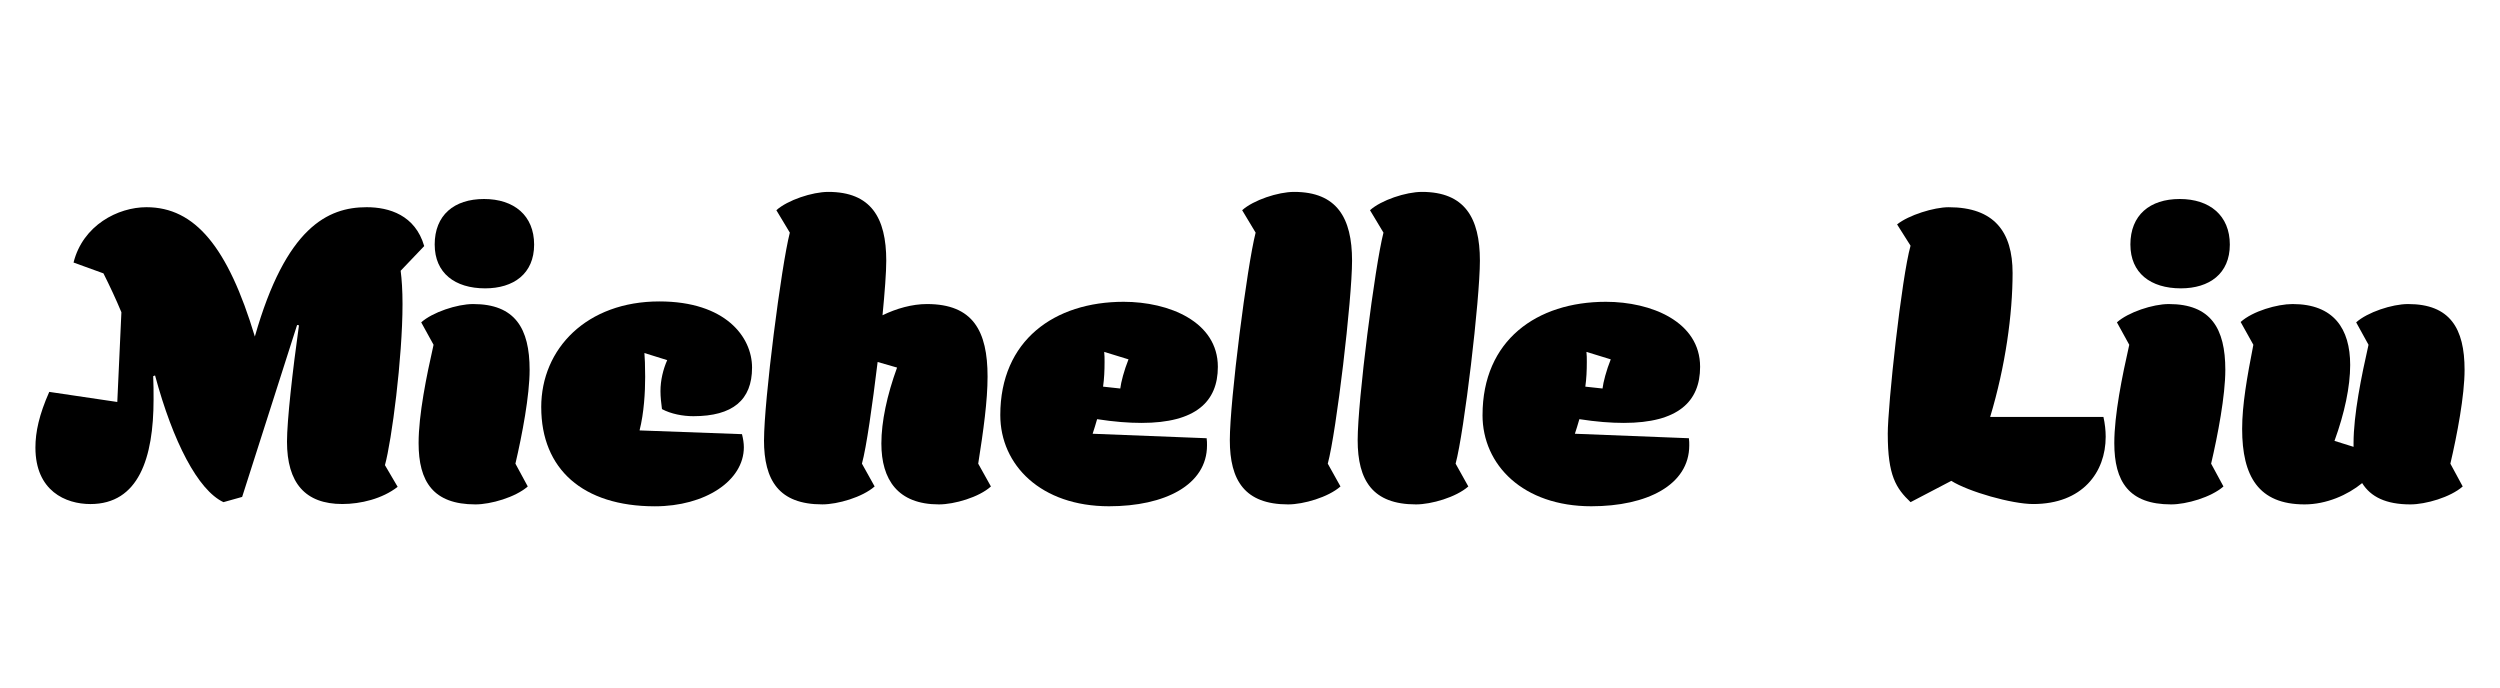
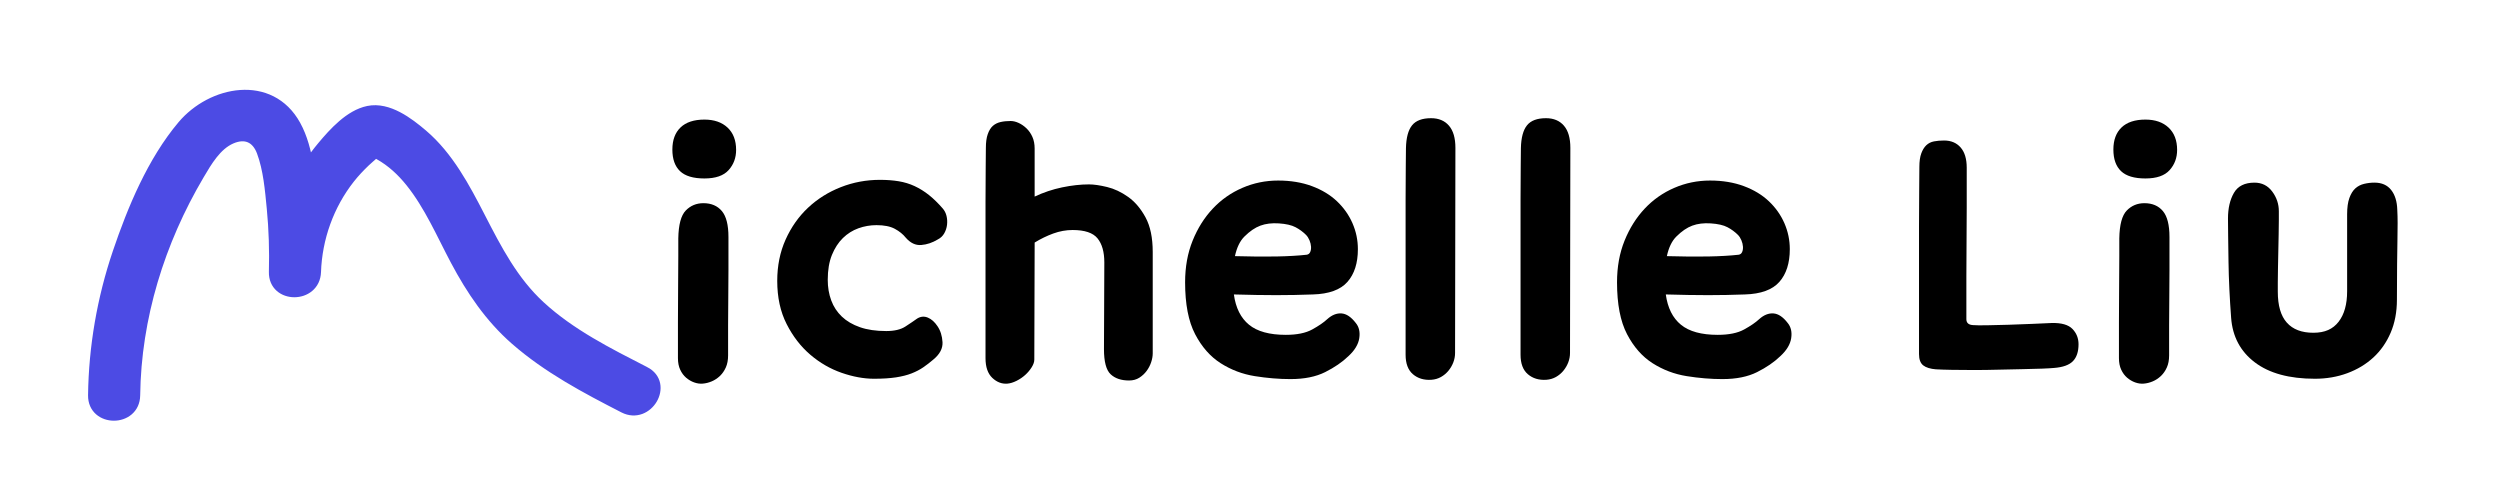
- <svg xmlns="http://www.w3.org/2000/svg" id="_圖層_1" data-name="圖層 1" viewBox="0 0 1288.7 354.37">
+ <svg xmlns="http://www.w3.org/2000/svg" id="_圖層_1" data-name="圖層 1" viewBox="0 0 1824.35 354.37">
  <defs>
    <style>
      .cls-1 {
+         fill: #4c4be4;
+         stroke: #4c4be4;
+         stroke-miterlimit: 10;
+         stroke-width: 8px;
+       }
+ 
+       .cls-2 {
        stroke-width: 0px;
      }
    </style>
  </defs>
-   <path class="cls-1" d="m18.26,230.72c0-8.09,1.93-16.96,7.13-28.71l35.07,5.2,2.12-46.25c-2.89-6.94-5.97-13.49-9.25-20.04l-15.42-5.59c4.82-19.27,22.93-28.52,37.58-28.52,25.05,0,42.01,20.62,55.88,66.67,15.99-56.27,37.58-66.67,57.62-66.67,11.56,0,25.05,4.05,29.68,20.04l-12.14,12.72c.58,4.43.96,10.21.96,17.15,0,27.75-5.59,70.53-9.06,83.05l6.55,11.18c-7.9,6.17-19.08,8.86-28.52,8.86-19.08,0-28.52-10.79-28.52-32.18,0-10.79,2.89-36.61,6.17-59.93l-.96-.19-28.33,88.64-9.63,2.7c-13.1-6.17-26.01-31.02-35.26-65.32l-.96.39c.19,4.05.19,8.09.19,11.95,0,30.25-7.71,53.96-32.57,53.96-12.72,0-28.33-6.74-28.33-29.1Z" />
-   <path class="cls-1" d="m215.78,228.41c0-14.64,4.05-34.49,7.71-50.68l-6.36-11.56c5.78-5.2,18.5-9.44,26.78-9.44,21.58,0,29.1,12.53,29.1,33.91,0,13.3-3.85,33.53-7.32,48.37l6.36,11.75c-6.36,5.59-19.08,9.25-26.98,9.25-21.77,0-29.29-11.75-29.29-31.6Zm8.29-102.32c0-15.22,10.02-23.51,25.44-23.51s25.82,8.48,25.82,23.51-10.6,22.55-25.24,22.55c-15.61,0-26.01-7.9-26.01-22.55Z" />
-   <path class="cls-1" d="m278.99,209.91c0-30.25,23.51-54.53,60.89-54.53,34.11,0,47.79,18.31,47.79,34.11,0,16.76-10.02,25.05-30.25,25.05-5.4,0-11.56-1.16-16.19-3.66-.39-3.08-.77-6.17-.77-9.25,0-5.59,1.35-11.18,3.47-15.99l-11.75-3.66c.19,1.93.39,6.55.39,12.33,0,7.71-.58,18.5-2.89,27.56l52.8,1.93c.58,2.31.96,4.62.96,6.74,0,17.34-20.04,30.45-45.86,30.45-37.19,0-58.58-19.27-58.58-51.06Z" />
-   <path class="cls-1" d="m393.84,226.87c0-20.23,8.86-89.6,13.3-106.95l-6.94-11.56c5.78-5.2,18.5-9.44,26.78-9.44,21.97,0,29.87,13.3,29.87,35.46,0,5.97-.77,16.19-1.93,28.13,7.13-3.47,15.22-5.78,22.93-5.78,23.7,0,31.22,13.87,31.22,37.38,0,12.53-2.12,27.75-4.82,44.9l6.55,11.75c-6.17,5.59-18.88,9.25-26.79,9.25-21.2,0-29.68-12.72-29.68-31.41,0-11.18,2.89-24.86,8.09-39.12l-10.02-2.89c-2.7,22.16-5.78,44.13-8.09,52.41l6.55,11.75c-6.36,5.59-19.08,9.25-26.98,9.25-22.35,0-30.06-12.33-30.06-33.14Z" />
-   <path class="cls-1" d="m515.63,213.96c0-38.54,27.94-58.39,63.59-58.39,23.32,0,48.56,10.21,48.56,33.53,0,17.92-11.37,28.9-39.31,28.9-6.74,0-14.26-.58-22.93-1.93-.77,2.7-1.54,5.2-2.31,7.52l58.77,2.31c.19,1.35.19,2.5.19,3.66,0,20.43-21.77,31.41-50.49,31.41-35.07,0-56.07-21.2-56.07-47.02Zm52.99-14.65l8.86.96c.39-3.28,1.93-9.25,4.24-15.03l-12.53-3.85c.19,1.73.19,3.28.19,5.2,0,4.43-.19,8.67-.77,12.72Z" />
-   <path class="cls-1" d="m633.95,226.87c0-20.23,8.86-89.6,13.3-106.95l-6.94-11.56c5.78-5.2,18.5-9.44,26.78-9.44,21.97,0,29.87,13.3,29.87,35.46,0,19.85-8.09,88.26-12.52,104.63l6.55,11.75c-6.36,5.59-19.08,9.25-26.98,9.25-22.35,0-30.06-12.33-30.06-33.14Z" />
-   <path class="cls-1" d="m699.85,226.87c0-20.23,8.86-89.6,13.3-106.95l-6.94-11.56c5.78-5.2,18.5-9.44,26.78-9.44,21.97,0,29.87,13.3,29.87,35.46,0,19.85-8.09,88.26-12.52,104.63l6.55,11.75c-6.36,5.59-19.08,9.25-26.98,9.25-22.35,0-30.06-12.33-30.06-33.14Z" />
-   <path class="cls-1" d="m764.22,213.96c0-38.54,27.94-58.39,63.59-58.39,23.32,0,48.56,10.21,48.56,33.53,0,17.92-11.37,28.9-39.31,28.9-6.74,0-14.26-.58-22.93-1.93-.77,2.7-1.54,5.2-2.31,7.52l58.77,2.31c.19,1.35.19,2.5.19,3.66,0,20.43-21.78,31.41-50.49,31.41-35.07,0-56.08-21.2-56.08-47.02Zm52.99-14.65l8.86.96c.39-3.28,1.93-9.25,4.24-15.03l-12.53-3.85c.19,1.73.19,3.28.19,5.2,0,4.43-.19,8.67-.77,12.72Z" />
-   <path class="cls-1" d="m973.1,223.78c0-15.03,7.13-80.74,11.75-97.12l-6.94-10.98c5.97-4.82,19.08-8.86,26.59-8.86,23.51,0,32.95,12.72,32.95,33.91s-3.66,47.98-11.56,74.19h58.39c.77,3.47,1.16,6.94,1.16,10.21,0,18.31-11.95,34.69-37.38,34.69-10.98,0-33.34-6.36-42.2-11.95l-21,10.98c-7.51-7.13-11.75-13.68-11.75-35.07Z" />
-   <path class="cls-1" d="m1089.88,228.41c0-14.64,4.05-34.49,7.71-50.68l-6.36-11.56c5.78-5.2,18.5-9.44,26.78-9.44,21.58,0,29.1,12.53,29.1,33.91,0,13.3-3.85,33.53-7.32,48.37l6.36,11.75c-6.36,5.59-19.08,9.25-26.98,9.25-21.77,0-29.29-11.75-29.29-31.6Zm8.29-102.32c0-15.22,10.02-23.51,25.44-23.51s25.82,8.48,25.82,23.51-10.6,22.55-25.24,22.55c-15.61,0-26.01-7.9-26.01-22.55Z" />
-   <path class="cls-1" d="m1155.78,221.09c0-12.33,2.5-26.59,5.78-43.36l-6.55-11.75c6.17-5.59,18.88-9.25,26.78-9.25,21.2,0,29.68,12.72,29.68,31.41,0,11.18-2.89,24.86-8.09,39.12l9.83,3.08v-1.93c0-14.64,4.05-34.49,7.71-50.68l-6.36-11.56c5.78-5.2,18.5-9.44,26.78-9.44,21.58,0,29.1,12.53,29.1,33.91,0,13.3-3.85,33.53-7.32,48.37l6.36,11.75c-6.36,5.59-19.08,9.25-26.98,9.25-12.52,0-20.43-3.85-24.86-10.98-7.52,6.17-18.5,10.98-29.68,10.98-23.7,0-32.18-14.45-32.18-38.92Z" />
+   <g>
+     <path class="cls-2" d="m490.66,109.13c0-6.95,1.99-12.33,5.97-16.14,3.98-3.81,9.79-5.72,17.41-5.72,7.12,0,12.75,1.95,16.9,5.85,4.15,3.9,6.23,9.32,6.23,16.27,0,5.76-1.82,10.68-5.47,14.74-3.65,4.07-9.53,6.1-17.67,6.1s-14.07-1.78-17.79-5.34c-3.73-3.56-5.59-8.81-5.59-15.76Zm22.11,170.82c-2.03.17-4.11-.13-6.23-.89-2.12-.76-4.07-1.91-5.85-3.43s-3.22-3.48-4.32-5.85c-1.1-2.37-1.65-5.17-1.65-8.39v-26.05c0-9.23.04-18,.13-26.31.08-8.3.13-15.63.13-21.99v-13.09c.17-10,1.99-16.78,5.46-20.34,3.47-3.56,7.75-5.34,12.84-5.34,5.76,0,10.25,1.91,13.47,5.72,3.22,3.81,4.83,10.13,4.83,18.94v24.15c0,7.12-.04,13.98-.13,20.59-.09,6.61-.13,13.22-.13,19.83v21.86c0,3.39-.55,6.32-1.65,8.77-1.1,2.46-2.54,4.53-4.32,6.23-1.78,1.69-3.77,3.01-5.97,3.94-2.2.93-4.41,1.48-6.61,1.65Z" />
+     <path class="cls-2" d="m637.84,276.39c-7.46,0-15.34-1.44-23.64-4.32-8.3-2.88-15.93-7.28-22.88-13.22-6.95-5.93-12.71-13.39-17.28-22.37-4.58-8.98-6.86-19.49-6.86-31.52,0-11.01,2.03-21.05,6.1-30.12,4.07-9.06,9.53-16.82,16.39-23.26,6.86-6.44,14.83-11.44,23.89-15,9.06-3.56,18.6-5.34,28.6-5.34,4.91,0,9.45.34,13.6,1.02,4.15.68,8.05,1.87,11.69,3.56,3.64,1.7,7.12,3.86,10.42,6.48,3.3,2.63,6.65,5.89,10.04,9.79,1.35,1.53,2.29,3.35,2.8,5.47.51,2.12.64,4.28.38,6.48-.25,2.2-.93,4.28-2.03,6.23-1.1,1.95-2.67,3.43-4.7,4.45-3.9,2.38-7.92,3.73-12.07,4.07-4.15.34-7.92-1.44-11.31-5.34-2.03-2.54-4.7-4.7-8.01-6.48-3.3-1.78-7.75-2.67-13.34-2.67-4.58,0-8.98.76-13.22,2.29-4.24,1.53-8.01,3.9-11.31,7.12-3.3,3.22-5.97,7.33-8.01,12.33-2.03,5-3.05,11.06-3.05,18.17,0,5.43.85,10.42,2.54,15,1.69,4.58,4.28,8.52,7.75,11.82,3.47,3.3,7.88,5.89,13.22,7.75,5.34,1.87,11.73,2.8,19.19,2.8,5.93,0,10.59-1.1,13.98-3.31,3.39-2.2,6.27-4.15,8.64-5.85,2.54-1.53,5.12-1.74,7.75-.64,2.63,1.1,4.96,3.18,6.99,6.23,2.2,3.22,3.43,7.12,3.69,11.69.25,4.58-1.99,8.81-6.74,12.71-2.38,2.03-4.79,3.9-7.24,5.59-2.46,1.7-5.3,3.18-8.51,4.45-3.22,1.27-7.03,2.24-11.44,2.92-4.41.67-9.75,1.02-16.01,1.02Z" />
+     <path class="cls-2" d="m735.19,279.95c-4.07.34-7.75-1.06-11.06-4.19-3.3-3.14-4.96-7.92-4.96-14.36v-114c0-9.57.04-17.92.13-25.04.08-7.12.13-11.95.13-14.49,0-4.07.46-7.41,1.4-10.04.93-2.62,2.16-4.61,3.69-5.97,1.53-1.35,3.39-2.29,5.59-2.8,2.2-.51,4.66-.76,7.37-.76,1.86,0,3.81.47,5.85,1.4,2.03.93,3.94,2.25,5.72,3.94,1.78,1.7,3.22,3.77,4.32,6.23,1.1,2.46,1.65,5.3,1.65,8.51v35.08c6.44-3.05,13.13-5.29,20.08-6.74,6.95-1.44,13.47-2.16,19.57-2.16,3.56,0,7.96.64,13.22,1.91,5.25,1.27,10.38,3.69,15.38,7.24,5,3.56,9.23,8.56,12.71,15,3.47,6.44,5.21,14.83,5.21,25.16v73.97c0,2.03-.38,4.19-1.14,6.48s-1.87,4.41-3.3,6.35c-1.44,1.95-3.22,3.6-5.34,4.96-2.12,1.35-4.62,2.03-7.5,2.03-5.76,0-10.25-1.53-13.47-4.58-3.22-3.05-4.83-9.15-4.83-18.3s.04-19.48.13-31.01c.08-11.52.13-22.28.13-32.28,0-7.63-1.65-13.47-4.96-17.54-3.3-4.07-9.37-6.1-18.17-6.1-4.75,0-9.45.85-14.11,2.54-4.66,1.7-9.19,3.9-13.6,6.61l-.25,85.41c0,1.7-.64,3.56-1.91,5.59-1.27,2.03-2.84,3.9-4.7,5.59-1.87,1.69-3.98,3.13-6.35,4.32-2.38,1.18-4.58,1.86-6.61,2.03Z" />
+     <path class="cls-2" d="m941.84,276.64c-8.48,0-17.2-.72-26.18-2.16-8.98-1.44-17.27-4.58-24.86-9.41-7.59-4.83-13.82-11.9-18.68-21.22-4.87-9.32-7.3-21.94-7.3-37.87,0-11.18,1.83-21.31,5.5-30.38,3.67-9.06,8.57-16.86,14.72-23.39,6.14-6.52,13.33-11.57,21.57-15.12,8.23-3.56,16.93-5.34,26.08-5.34s17.37,1.36,24.66,4.07c7.28,2.71,13.38,6.4,18.3,11.06,4.91,4.66,8.68,10,11.31,16.01,2.62,6.02,3.94,12.33,3.94,18.94,0,10.17-2.54,18.13-7.63,23.89-5.08,5.76-13.47,8.81-25.16,9.15-8.98.34-17.92.51-26.82.51s-19.19-.17-30.88-.51c1.35,9.83,5.04,17.2,11.06,22.11,6.01,4.92,14.95,7.37,26.82,7.37,8.13,0,14.57-1.31,19.32-3.94,4.74-2.62,8.39-5.12,10.93-7.5,3.39-3.05,6.86-4.45,10.42-4.19,3.56.25,7.03,2.58,10.42,6.99,2.37,2.88,3.22,6.57,2.54,11.06-.68,4.49-3.3,8.86-7.88,13.09-4.58,4.41-10.25,8.3-17.03,11.69-6.78,3.39-15.17,5.08-25.16,5.08Zm-40.67-89.73c11.69.34,21.82.42,30.38.25,8.56-.17,15.89-.59,21.99-1.27,1.18-.17,2.03-.8,2.54-1.91.51-1.1.72-2.41.64-3.94-.09-1.53-.47-3.09-1.14-4.7-.68-1.61-1.53-2.92-2.54-3.94-2.2-2.2-4.75-4.07-7.63-5.59-2.88-1.53-6.95-2.45-12.2-2.8-5.08-.34-9.58.21-13.47,1.65-3.9,1.44-7.8,4.11-11.69,8.01-3.22,3.22-5.51,7.97-6.86,14.23Z" />
+     <path class="cls-2" d="m1044.53,277.15c-5.43.34-9.91-1.02-13.47-4.07-3.56-3.05-5.34-7.79-5.34-14.23v-112.99c0-9.4.04-17.5.13-24.28.08-6.78.13-11.27.13-13.47.17-7.63,1.65-13.17,4.45-16.65,2.8-3.47,7.41-5.21,13.85-5.21,5.59,0,9.95,1.82,13.09,5.46,3.13,3.65,4.7,9.02,4.7,16.14l-.25,149.72c0,2.38-.43,4.66-1.27,6.86-.85,2.2-2.03,4.24-3.56,6.1-1.53,1.86-3.35,3.39-5.46,4.58-2.12,1.18-4.45,1.86-6.99,2.03Z" />
+     <path class="cls-2" d="m1128.41,277.15c-5.43.34-9.91-1.02-13.47-4.07-3.56-3.05-5.34-7.79-5.34-14.23v-112.99c0-9.4.04-17.5.13-24.28.08-6.78.13-11.27.13-13.47.17-7.63,1.65-13.17,4.45-16.65,2.8-3.47,7.41-5.21,13.85-5.21,5.59,0,9.95,1.82,13.09,5.46,3.13,3.65,4.7,9.02,4.7,16.14l-.25,149.72c0,2.38-.43,4.66-1.27,6.86-.85,2.2-2.03,4.24-3.56,6.1-1.53,1.86-3.35,3.39-5.46,4.58-2.12,1.18-4.45,1.86-6.99,2.03Z" />
+     <path class="cls-2" d="m1257.03,276.64c-8.48,0-17.2-.72-26.18-2.16-8.98-1.44-17.27-4.58-24.86-9.41-7.59-4.83-13.82-11.9-18.68-21.22-4.87-9.32-7.3-21.94-7.3-37.87,0-11.18,1.83-21.31,5.5-30.38,3.67-9.06,8.58-16.86,14.72-23.39,6.14-6.52,13.33-11.57,21.57-15.12,8.23-3.56,16.93-5.34,26.08-5.34s17.37,1.36,24.66,4.07c7.28,2.71,13.38,6.4,18.3,11.06,4.91,4.66,8.68,10,11.31,16.01,2.62,6.02,3.94,12.33,3.94,18.94,0,10.17-2.54,18.13-7.63,23.89-5.08,5.76-13.47,8.81-25.16,9.15-8.98.34-17.92.51-26.82.51s-19.19-.17-30.88-.51c1.35,9.83,5.04,17.2,11.06,22.11,6.01,4.92,14.95,7.37,26.82,7.37,8.13,0,14.57-1.31,19.32-3.94,4.74-2.62,8.39-5.12,10.93-7.5,3.39-3.05,6.86-4.45,10.42-4.19,3.56.25,7.03,2.58,10.42,6.99,2.37,2.88,3.22,6.57,2.54,11.06-.68,4.49-3.3,8.86-7.88,13.09-4.58,4.41-10.25,8.3-17.03,11.69-6.78,3.39-15.17,5.08-25.16,5.08Zm-40.67-89.73c11.69.34,21.82.42,30.38.25,8.56-.17,15.89-.59,21.99-1.27,1.18-.17,2.03-.8,2.54-1.91.51-1.1.72-2.41.64-3.94-.09-1.53-.47-3.09-1.14-4.7-.68-1.61-1.53-2.92-2.54-3.94-2.2-2.2-4.75-4.07-7.63-5.59-2.88-1.53-6.95-2.45-12.2-2.8-5.08-.34-9.58.21-13.47,1.65-3.9,1.44-7.8,4.11-11.69,8.01-3.22,3.22-5.51,7.97-6.86,14.23Z" />
+     <path class="cls-2" d="m1412.84,269.53c-4.24-.34-7.37-1.31-9.41-2.92-2.03-1.61-3.05-4.36-3.05-8.26v-92.78c0-9.66.04-18.43.13-26.31.08-7.88.13-13.68.13-17.41,0-4.07.46-7.37,1.4-9.91.93-2.54,2.16-4.53,3.68-5.97,1.53-1.44,3.39-2.37,5.59-2.8,2.2-.42,4.66-.64,7.37-.64,5.08,0,9.11,1.7,12.07,5.08,2.96,3.39,4.45,8.31,4.45,14.74v29.23c0,8.48-.04,16.78-.13,24.91-.09,8.13-.13,16.61-.13,25.42v31.01c0,2.71,1.61,4.15,4.83,4.32,2.03.17,5.42.21,10.17.13,4.74-.08,10-.21,15.76-.38,5.76-.17,11.48-.38,17.16-.64,5.68-.25,10.46-.46,14.36-.64,7.12-.17,12.16,1.27,15.12,4.32,2.96,3.05,4.45,6.78,4.45,11.18,0,5.42-1.36,9.53-4.07,12.33-2.71,2.8-7.29,4.45-13.73,4.96-1.7.17-4.62.34-8.77.51-4.15.17-8.94.3-14.36.38-5.42.09-11.23.21-17.41.38-6.19.17-12.2.25-18.05.25s-11.23-.04-16.14-.13c-4.92-.08-8.73-.21-11.44-.38Z" />
+     <path class="cls-2" d="m1542.22,109.13c0-6.95,1.99-12.33,5.97-16.14,3.98-3.81,9.79-5.72,17.41-5.72,7.12,0,12.75,1.95,16.9,5.85,4.15,3.9,6.23,9.32,6.23,16.27,0,5.76-1.82,10.68-5.46,14.74-3.65,4.07-9.53,6.1-17.67,6.1s-14.07-1.78-17.79-5.34c-3.73-3.56-5.59-8.81-5.59-15.76Zm22.11,170.82c-2.03.17-4.11-.13-6.23-.89-2.12-.76-4.07-1.91-5.85-3.43s-3.22-3.48-4.32-5.85c-1.1-2.37-1.65-5.17-1.65-8.39v-26.05c0-9.23.04-18,.13-26.31.08-8.3.13-15.63.13-21.99v-13.09c.17-10,1.99-16.78,5.47-20.34,3.47-3.56,7.75-5.34,12.84-5.34,5.76,0,10.25,1.91,13.47,5.72,3.22,3.81,4.83,10.13,4.83,18.94v24.15c0,7.12-.04,13.98-.13,20.59-.09,6.61-.13,13.22-.13,19.83v21.86c0,3.39-.55,6.32-1.65,8.77-1.1,2.46-2.54,4.53-4.32,6.23-1.78,1.69-3.77,3.01-5.97,3.94-2.2.93-4.41,1.48-6.61,1.65Z" />
+     <path class="cls-2" d="m1689.27,276.39c-18.68,0-33.29-3.98-43.81-11.95-10.53-7.96-16.3-18.81-17.32-32.54-.51-6.78-.93-13.68-1.27-20.72-.34-7.03-.55-13.73-.64-20.08-.09-6.35-.17-12.28-.25-17.79-.09-5.5-.13-10.12-.13-13.85,0-7.46,1.44-13.68,4.32-18.68,2.88-5,7.88-7.5,15-7.5,5.42,0,9.74,2.16,12.96,6.48,3.22,4.32,4.83,9.11,4.83,14.36v6.35c0,3.05-.04,6.53-.13,10.42-.09,3.9-.17,8.05-.25,12.46-.09,4.41-.17,8.56-.25,12.46-.09,3.9-.13,7.37-.13,10.42v6.61c0,10.17,2.2,17.71,6.61,22.62,4.4,4.92,10.84,7.37,19.32,7.37s14.27-2.67,18.43-8.01c4.15-5.34,6.23-12.75,6.23-22.24v-56.18c0-4.91.55-8.9,1.66-11.95,1.11-3.05,2.56-5.38,4.35-6.99,1.79-1.61,3.92-2.71,6.4-3.3,2.47-.59,4.99-.89,7.55-.89,5.29,0,9.34,1.78,12.16,5.34,2.82,3.56,4.31,8.39,4.48,14.49.17,3.05.25,6.27.25,9.66s-.04,7.5-.13,12.33c-.09,4.83-.17,10.76-.25,17.79-.09,7.03-.13,15.63-.13,25.8,0,8.98-1.53,17.03-4.59,24.15-3.06,7.12-7.26,13.13-12.61,18.05-5.35,4.92-11.68,8.73-18.98,11.44-7.3,2.71-15.2,4.07-23.69,4.07Z" />
+   </g>
+   <path class="cls-1" d="m470.48,271.46c-26.65-13.66-54.19-27.45-76.4-47.88-19.81-18.23-31.72-41.32-43.88-64.94-11.13-21.62-23.11-44.3-41.92-60.32-10.31-8.78-25.15-20.04-39.53-17.06-13.4,2.79-24.94,15.61-33.41,25.72-3.81,4.55-7.32,9.29-10.54,14.19-1.73-10.38-4.31-20.65-9.29-29.69-18.39-33.35-60.93-24.92-82.16.27-21.93,26.03-36.44,60.88-47.24,92.82-11.31,33.43-17.4,68.63-17.85,103.93-.24,19.33,29.79,19.35,30.04,0,.71-56.8,18-112.31,46.81-161.07,5.77-9.77,12.62-21.65,23.55-26.41,10.44-4.55,18.76-.82,22.65,9.61,4.8,12.85,6.04,27.85,7.36,41.38,1.5,15.43,1.95,30.91,1.55,46.41-.49,19.35,29.39,19.3,30.04,0,.83-24.65,9.48-48.91,24.78-68.34,3.47-4.4,7.35-8.52,11.41-12.38,2.16-2.06,4.48-3.93,6.68-5.95.3-.27.7-.46,1.07-.6.72.59,2.63,1.52,2.85,1.65,8.87,4.99,16.29,11.89,22.65,19.81,13.8,17.16,22.68,38.02,32.94,57.35,11.48,21.62,25.05,41.7,43.62,57.92,23.61,20.62,51.34,35.3,79.07,49.52,17.17,8.8,32.39-17.11,15.16-25.94Z" />
</svg>
